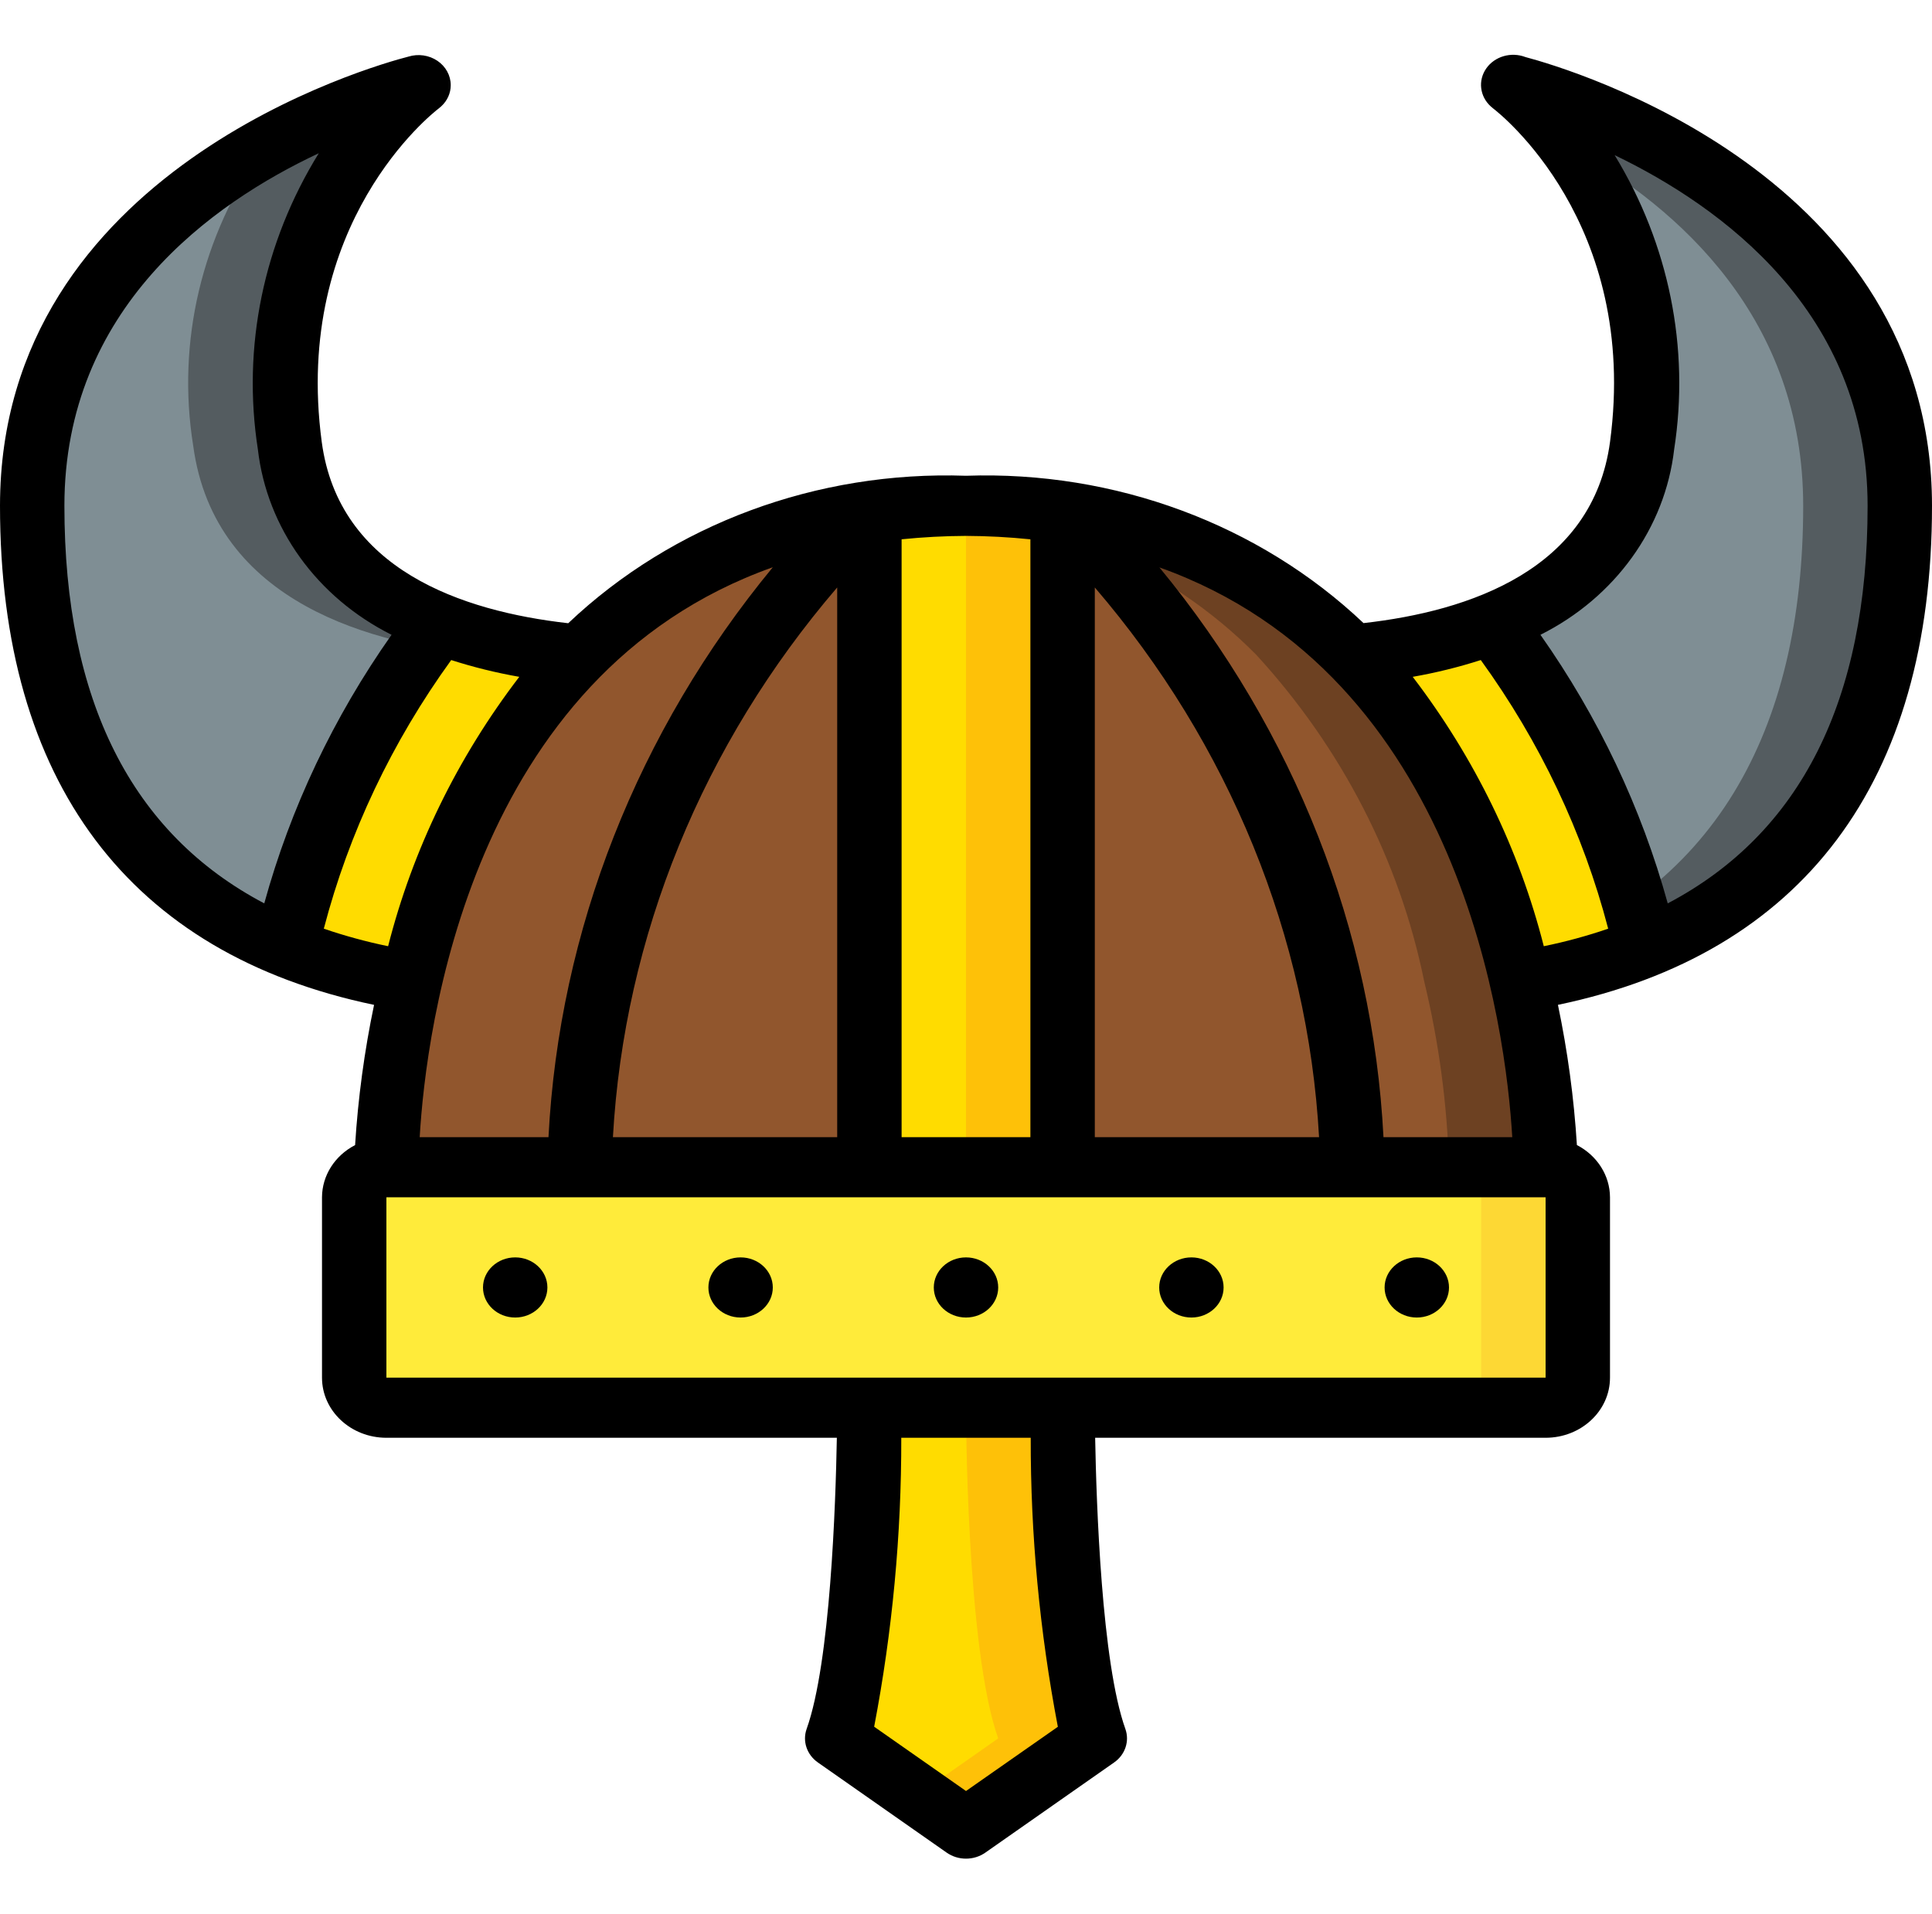
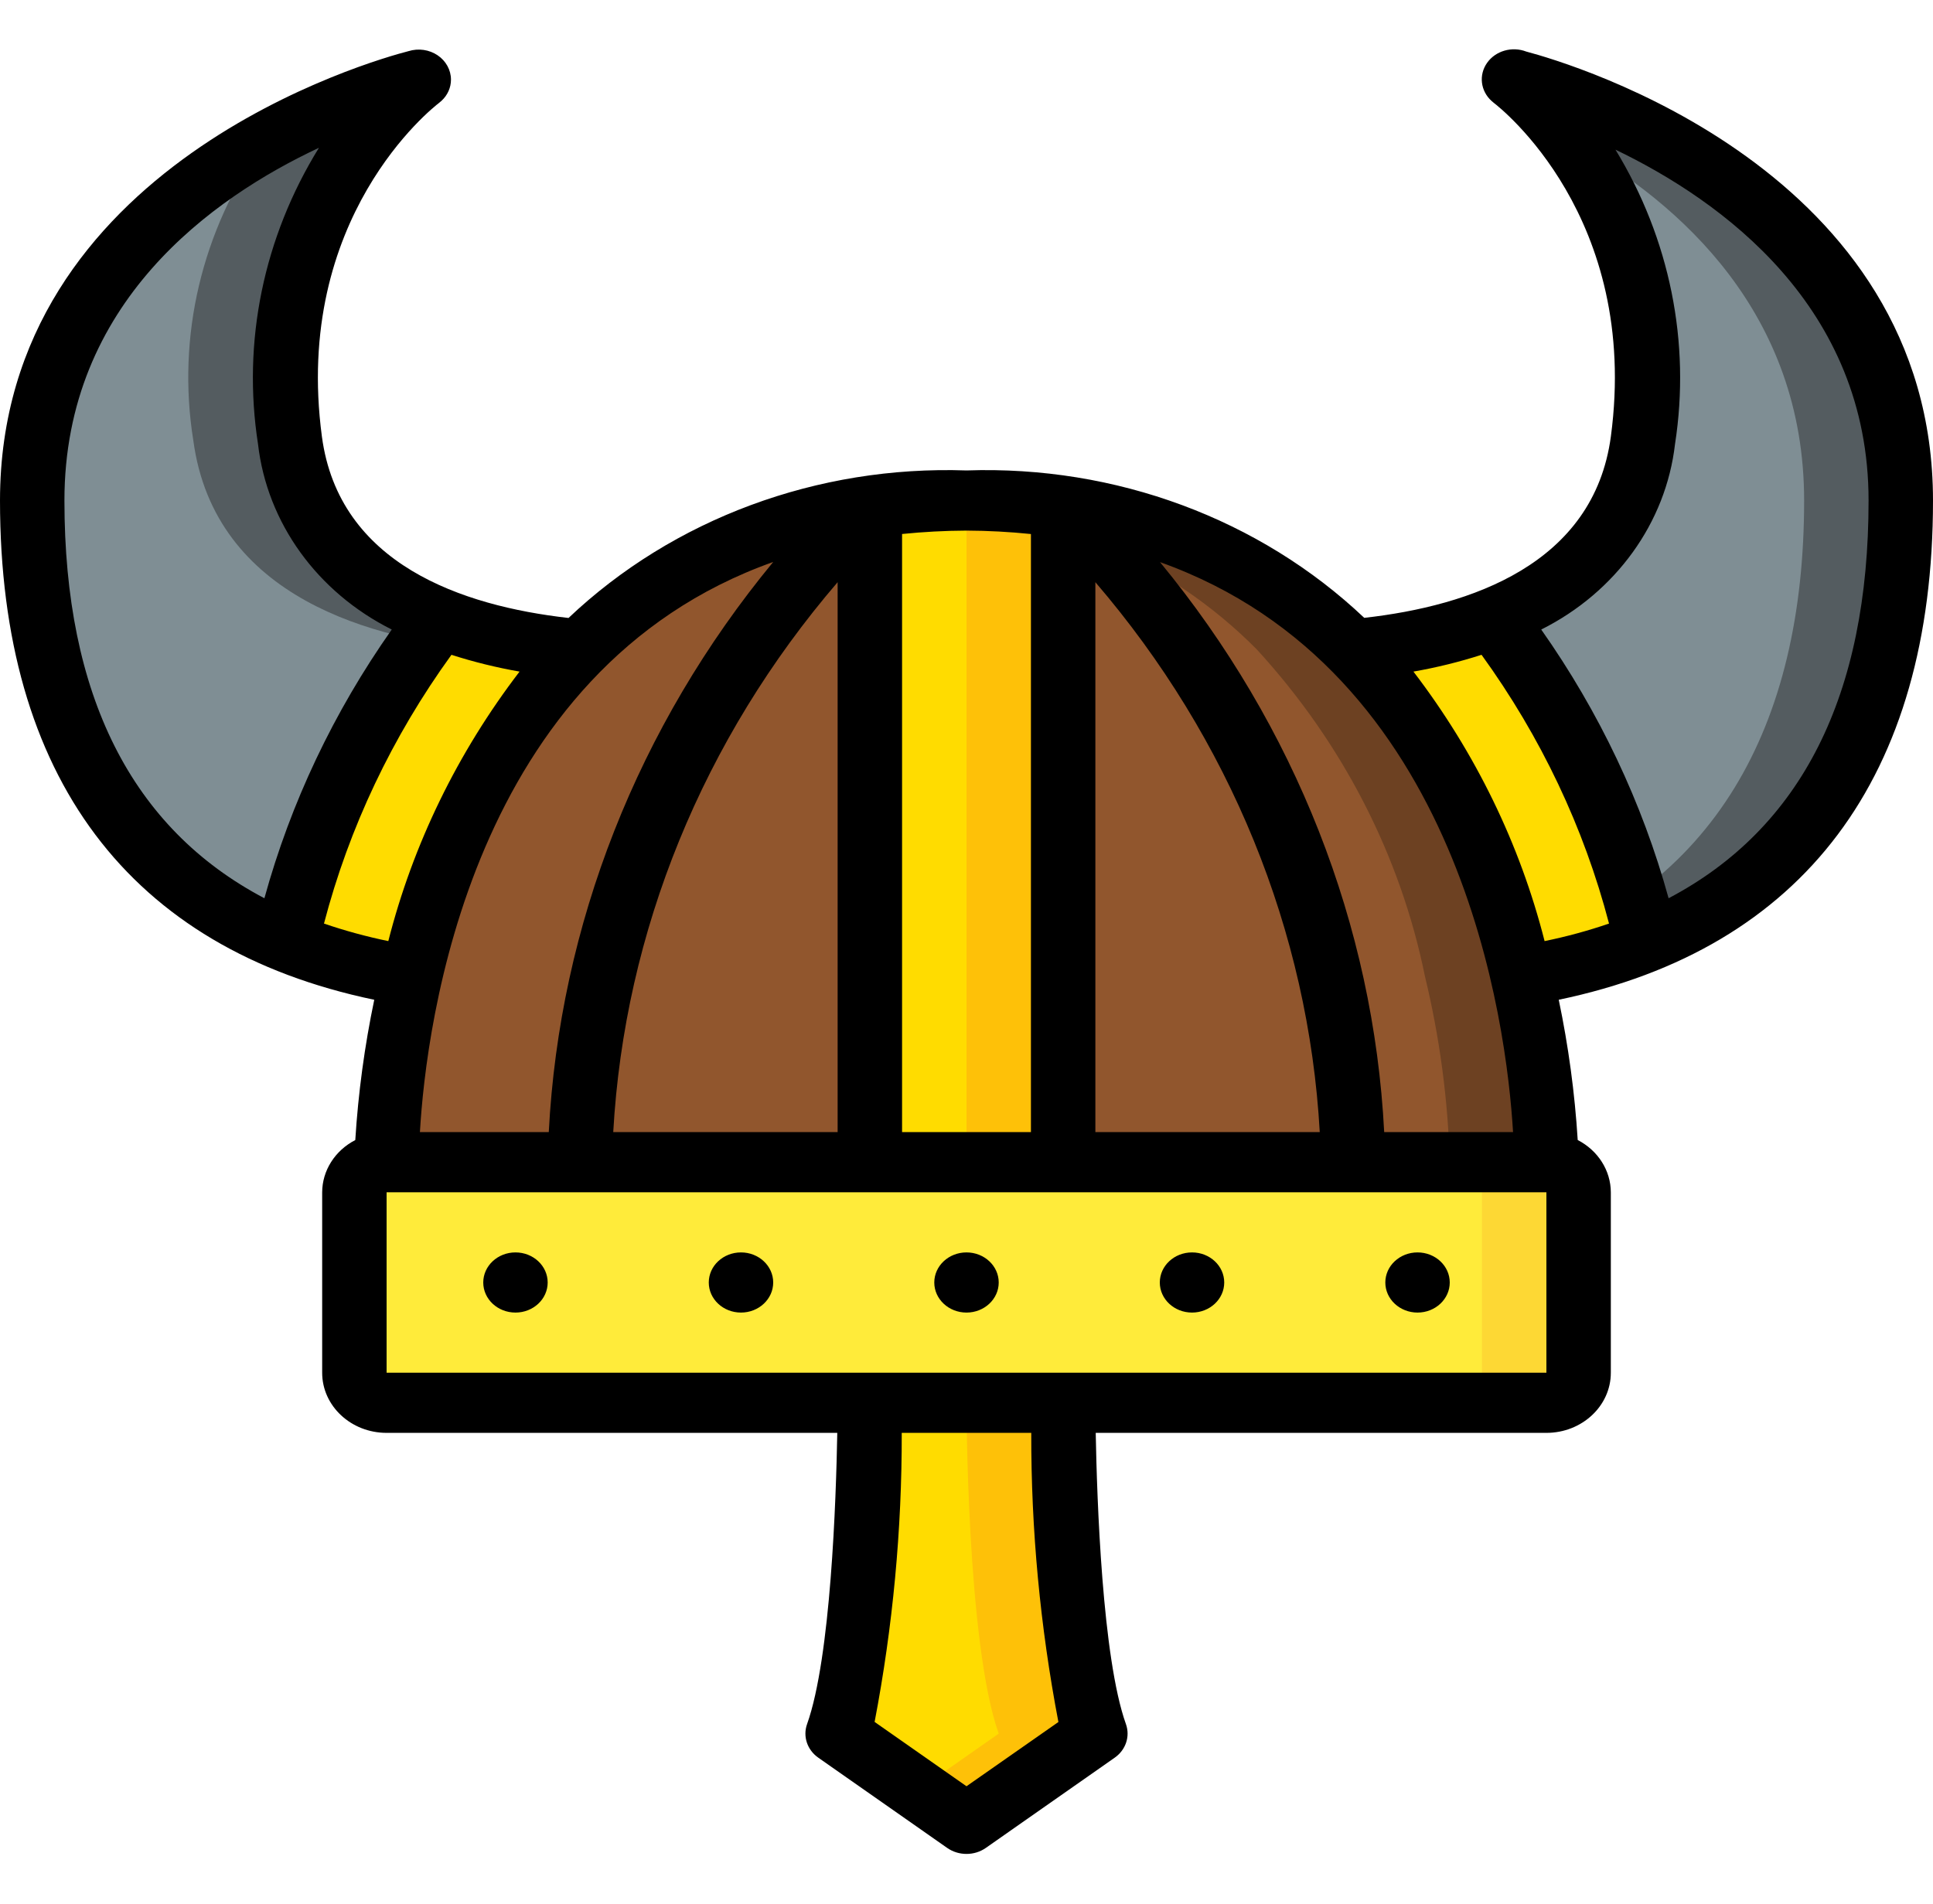
- <svg xmlns="http://www.w3.org/2000/svg" width="106" height="105" viewBox="0 0 166 155" fill="none">
+ <svg xmlns="http://www.w3.org/2000/svg" width="66" height="65" viewBox="0 0 166 155" fill="none">
  <g id="viking">
    <g id="045   Viking Helmet">
      <path id="Rectangle path" d="M132.8 95.583H33.2C31.672 95.583 30.433 96.74 30.433 98.167V113.667C30.433 115.093 31.672 116.25 33.2 116.25H132.8C134.328 116.25 135.567 115.093 135.567 113.667V98.167C135.567 96.74 134.328 95.583 132.8 95.583Z" fill="#FFEB3A" />
      <path id="Shape" d="M132.8 95.583H124.5C126.028 95.583 127.267 96.74 127.267 98.167V113.667C127.267 115.093 126.028 116.25 124.5 116.25H132.8C134.328 116.25 135.567 115.093 135.567 113.667V98.167C135.567 96.74 134.328 95.583 132.8 95.583Z" fill="#FDD834" />
      <path id="Shape_2" d="M132.8 95.583H33.2C33.349 90.209 34.063 84.862 35.33 79.618C37.437 69.241 42.416 59.56 49.772 51.537C58.32 42.953 70.457 38.283 83 38.75C95.543 38.283 107.68 42.953 116.228 51.537C123.584 59.56 128.564 69.241 130.67 79.618C131.937 84.862 132.651 90.209 132.8 95.583Z" fill="#91562D" />
      <path id="Shape_3" d="M130.67 79.618C128.563 69.241 123.584 59.56 116.228 51.537C107.68 42.953 95.543 38.283 83 38.75C81.561 38.75 80.206 38.843 78.85 38.933C89.942 39.397 100.39 43.926 107.928 51.537C115.284 59.56 120.263 69.241 122.37 79.618C123.637 84.862 124.351 90.209 124.5 95.583H132.8C132.651 90.209 131.937 84.862 130.67 79.618Z" fill="#6D4122" />
      <path id="Shape_4" d="M49.772 51.537C42.416 59.56 37.437 69.241 35.33 79.618C12.81 76.027 2.767 60.915 2.767 38.75C2.767 10.876 34.749 2.867 35.939 2.609C35.192 3.177 22.216 13.511 24.9 33.583C26.726 47.197 40.532 50.711 49.772 51.537V51.537Z" fill="#7F8E94" />
      <path id="Shape_5" d="M24.9 33.583C22.216 13.511 35.192 3.177 35.939 2.609C31.264 3.851 26.79 5.676 22.637 8.034C17.318 15.563 15.168 24.663 16.6 33.583C18.426 47.197 32.232 50.711 41.472 51.537C34.535 59.045 29.733 68.062 27.509 77.758C30.055 78.584 32.672 79.208 35.33 79.623C37.437 69.246 42.416 59.565 49.772 51.542C40.532 50.711 26.726 47.197 24.9 33.583V33.583Z" fill="#545C60" />
      <path id="Shape_6" d="M163.233 38.75C163.233 60.915 153.19 76.027 130.67 79.618C128.563 69.241 123.584 59.56 116.228 51.537C125.468 50.711 139.274 47.197 141.1 33.583C143.784 13.511 130.808 3.177 130.061 2.609C131.251 2.867 163.233 10.876 163.233 38.75V38.75Z" fill="#7F8E94" />
      <path id="Shape_7" d="M130.061 2.609C131.978 4.203 133.66 6.027 135.063 8.034C144.298 13.213 154.933 22.674 154.933 38.75C154.933 58.161 147.228 72.16 130.191 77.758C130.352 78.381 130.529 79.016 130.67 79.623C153.19 76.027 163.233 60.915 163.233 38.75C163.233 10.876 131.251 2.867 130.061 2.609V2.609Z" fill="#545C60" />
      <path id="Shape_8" d="M91.3 116.25C91.3 116.25 91.3 136.917 94.067 144.667L83 152.417L71.933 144.667C74.7 136.917 74.7 116.25 74.7 116.25H91.3Z" fill="#FFDC00" />
      <path id="Shape_9" d="M91.3 116.25H83C83 116.25 83 136.917 85.767 144.667L78.85 149.51L83 152.417L94.067 144.667C91.3 136.917 91.3 116.25 91.3 116.25Z" fill="#FEC108" />
      <path id="Shape_10" d="M91.3 39.318V95.583H74.7V39.318C80.204 38.56 85.796 38.56 91.3 39.318Z" fill="#FFDC00" />
      <path id="Shape_11" d="M83 38.75C81.575 38.75 80.195 38.801 78.85 38.895C80.275 38.99 81.661 39.132 83 39.318V95.583H91.3V39.318C88.552 38.938 85.778 38.748 83 38.75V38.75Z" fill="#FEC108" />
      <path id="Shape_12" d="M49.772 51.537C42.416 59.56 37.437 69.241 35.33 79.618C31.615 79.051 27.991 78.053 24.54 76.647C26.833 66.625 31.337 57.158 37.765 48.851C41.599 50.309 45.647 51.215 49.772 51.537V51.537Z" fill="#FFDC00" />
      <path id="Shape_13" d="M141.46 76.647C138.01 78.053 134.385 79.051 130.67 79.618C128.564 69.241 123.584 59.56 116.228 51.537C120.353 51.215 124.401 50.309 128.235 48.851C134.663 57.158 139.167 66.625 141.46 76.647V76.647Z" fill="#FFDC00" />
      <g id="Group">
        <path id="Shape_14" d="M131.074 0.188C129.845 -0.285 128.43 0.123 127.703 1.161C126.975 2.199 127.14 3.574 128.097 4.435C128.158 4.493 128.223 4.547 128.29 4.598C128.805 4.993 140.854 14.415 138.336 33.252C136.864 44.221 126.276 47.804 117.157 48.827C108.178 40.319 95.784 35.725 83 36.166C70.208 35.723 57.805 40.321 48.823 48.838C39.693 47.804 29.116 44.234 27.645 33.263C25.127 14.435 37.176 5.001 37.69 4.608C37.762 4.554 37.859 4.469 37.923 4.409C38.438 3.931 38.728 3.28 38.728 2.601C38.728 1.772 38.302 0.993 37.583 0.508C36.864 0.022 35.938 -0.113 35.095 0.147C32.132 0.906 0 9.886 0 38.75C0 62.498 11.117 77.242 32.14 81.633C31.308 85.611 30.763 89.636 30.511 93.682C28.763 94.586 27.675 96.301 27.667 98.167V113.667C27.667 116.52 30.144 118.833 33.2 118.833H71.903C71.8 124.517 71.35 138.136 69.308 143.85C68.932 144.905 69.321 146.066 70.273 146.733L81.34 154.483C82.324 155.172 83.676 155.172 84.66 154.483L95.727 146.733C96.679 146.066 97.068 144.905 96.692 143.85C94.653 138.141 94.202 124.517 94.097 118.833H132.8C135.856 118.833 138.333 116.52 138.333 113.667V98.167C138.326 96.3 137.238 94.584 135.489 93.679C135.237 89.633 134.692 85.608 133.86 81.631C154.884 77.242 166 62.498 166 38.75C166 10.354 134.916 1.206 131.074 0.188V0.188ZM129.936 93H118.87C117.954 75.228 111.237 58.144 99.619 44.041C125.587 53.297 129.391 83.814 129.936 93ZM113.336 93H94.067V45.764C105.629 59.236 112.37 75.759 113.336 93V93ZM88.533 41.628V93H77.467V41.625C79.305 41.439 81.151 41.341 83 41.333C84.849 41.341 86.696 41.439 88.533 41.628ZM52.663 93C53.63 75.759 60.37 59.236 71.933 45.764V93H52.663ZM66.4 44.028C54.773 58.132 48.048 75.222 47.127 93H36.061C36.595 83.814 40.363 53.273 66.4 44.028V44.028ZM5.533 38.75C5.533 21.757 18.235 12.743 27.39 8.452C22.632 16.146 20.789 25.112 22.158 33.903C22.935 40.658 27.233 46.619 33.643 49.832C28.658 56.909 24.963 64.708 22.706 72.912C11.299 66.908 5.533 55.472 5.533 38.75V38.75ZM27.822 75.087C29.974 66.846 33.681 59.029 38.769 52.002C40.679 52.615 42.633 53.097 44.618 53.444C39.291 60.406 35.464 68.268 33.347 76.593C31.471 76.206 29.625 75.703 27.822 75.087ZM90.902 143.662L83 149.187L75.109 143.662C76.675 135.467 77.455 127.158 77.439 118.833H88.561C88.545 127.158 89.325 135.467 90.891 143.662H90.902ZM33.2 113.667V98.167H132.8V113.667H33.2ZM121.382 53.444C123.367 53.097 125.321 52.615 127.231 52.002C132.319 59.029 136.026 66.846 138.178 75.087C136.373 75.706 134.524 76.209 132.645 76.593C130.53 68.269 126.705 60.407 121.382 53.444V53.444ZM143.294 72.912C141.036 64.709 137.34 56.91 132.357 49.832C138.768 46.619 143.067 40.658 143.845 33.903C145.2 25.177 143.401 16.277 138.732 8.613C147.873 13.012 160.467 22.095 160.467 38.75C160.467 55.472 154.701 66.908 143.294 72.912V72.912Z" fill="black" />
        <path id="Oval" d="M83 108.5C84.528 108.5 85.767 107.343 85.767 105.917C85.767 104.49 84.528 103.333 83 103.333C81.472 103.333 80.233 104.49 80.233 105.917C80.233 107.343 81.472 108.5 83 108.5Z" fill="black" />
        <path id="Oval_2" d="M63.633 108.5C65.161 108.5 66.4 107.343 66.4 105.917C66.4 104.49 65.161 103.333 63.633 103.333C62.105 103.333 60.867 104.49 60.867 105.917C60.867 107.343 62.105 108.5 63.633 108.5Z" fill="black" />
        <path id="Oval_3" d="M44.267 108.5C45.795 108.5 47.033 107.343 47.033 105.917C47.033 104.49 45.795 103.333 44.267 103.333C42.739 103.333 41.5 104.49 41.5 105.917C41.5 107.343 42.739 108.5 44.267 108.5Z" fill="black" />
        <path id="Oval_4" d="M121.733 108.5C123.261 108.5 124.5 107.343 124.5 105.917C124.5 104.49 123.261 103.333 121.733 103.333C120.205 103.333 118.967 104.49 118.967 105.917C118.967 107.343 120.205 108.5 121.733 108.5Z" fill="black" />
        <path id="Oval_5" d="M102.367 108.5C103.895 108.5 105.133 107.343 105.133 105.917C105.133 104.49 103.895 103.333 102.367 103.333C100.839 103.333 99.6 104.49 99.6 105.917C99.6 107.343 100.839 108.5 102.367 108.5Z" fill="black" />
      </g>
    </g>
  </g>
</svg>
